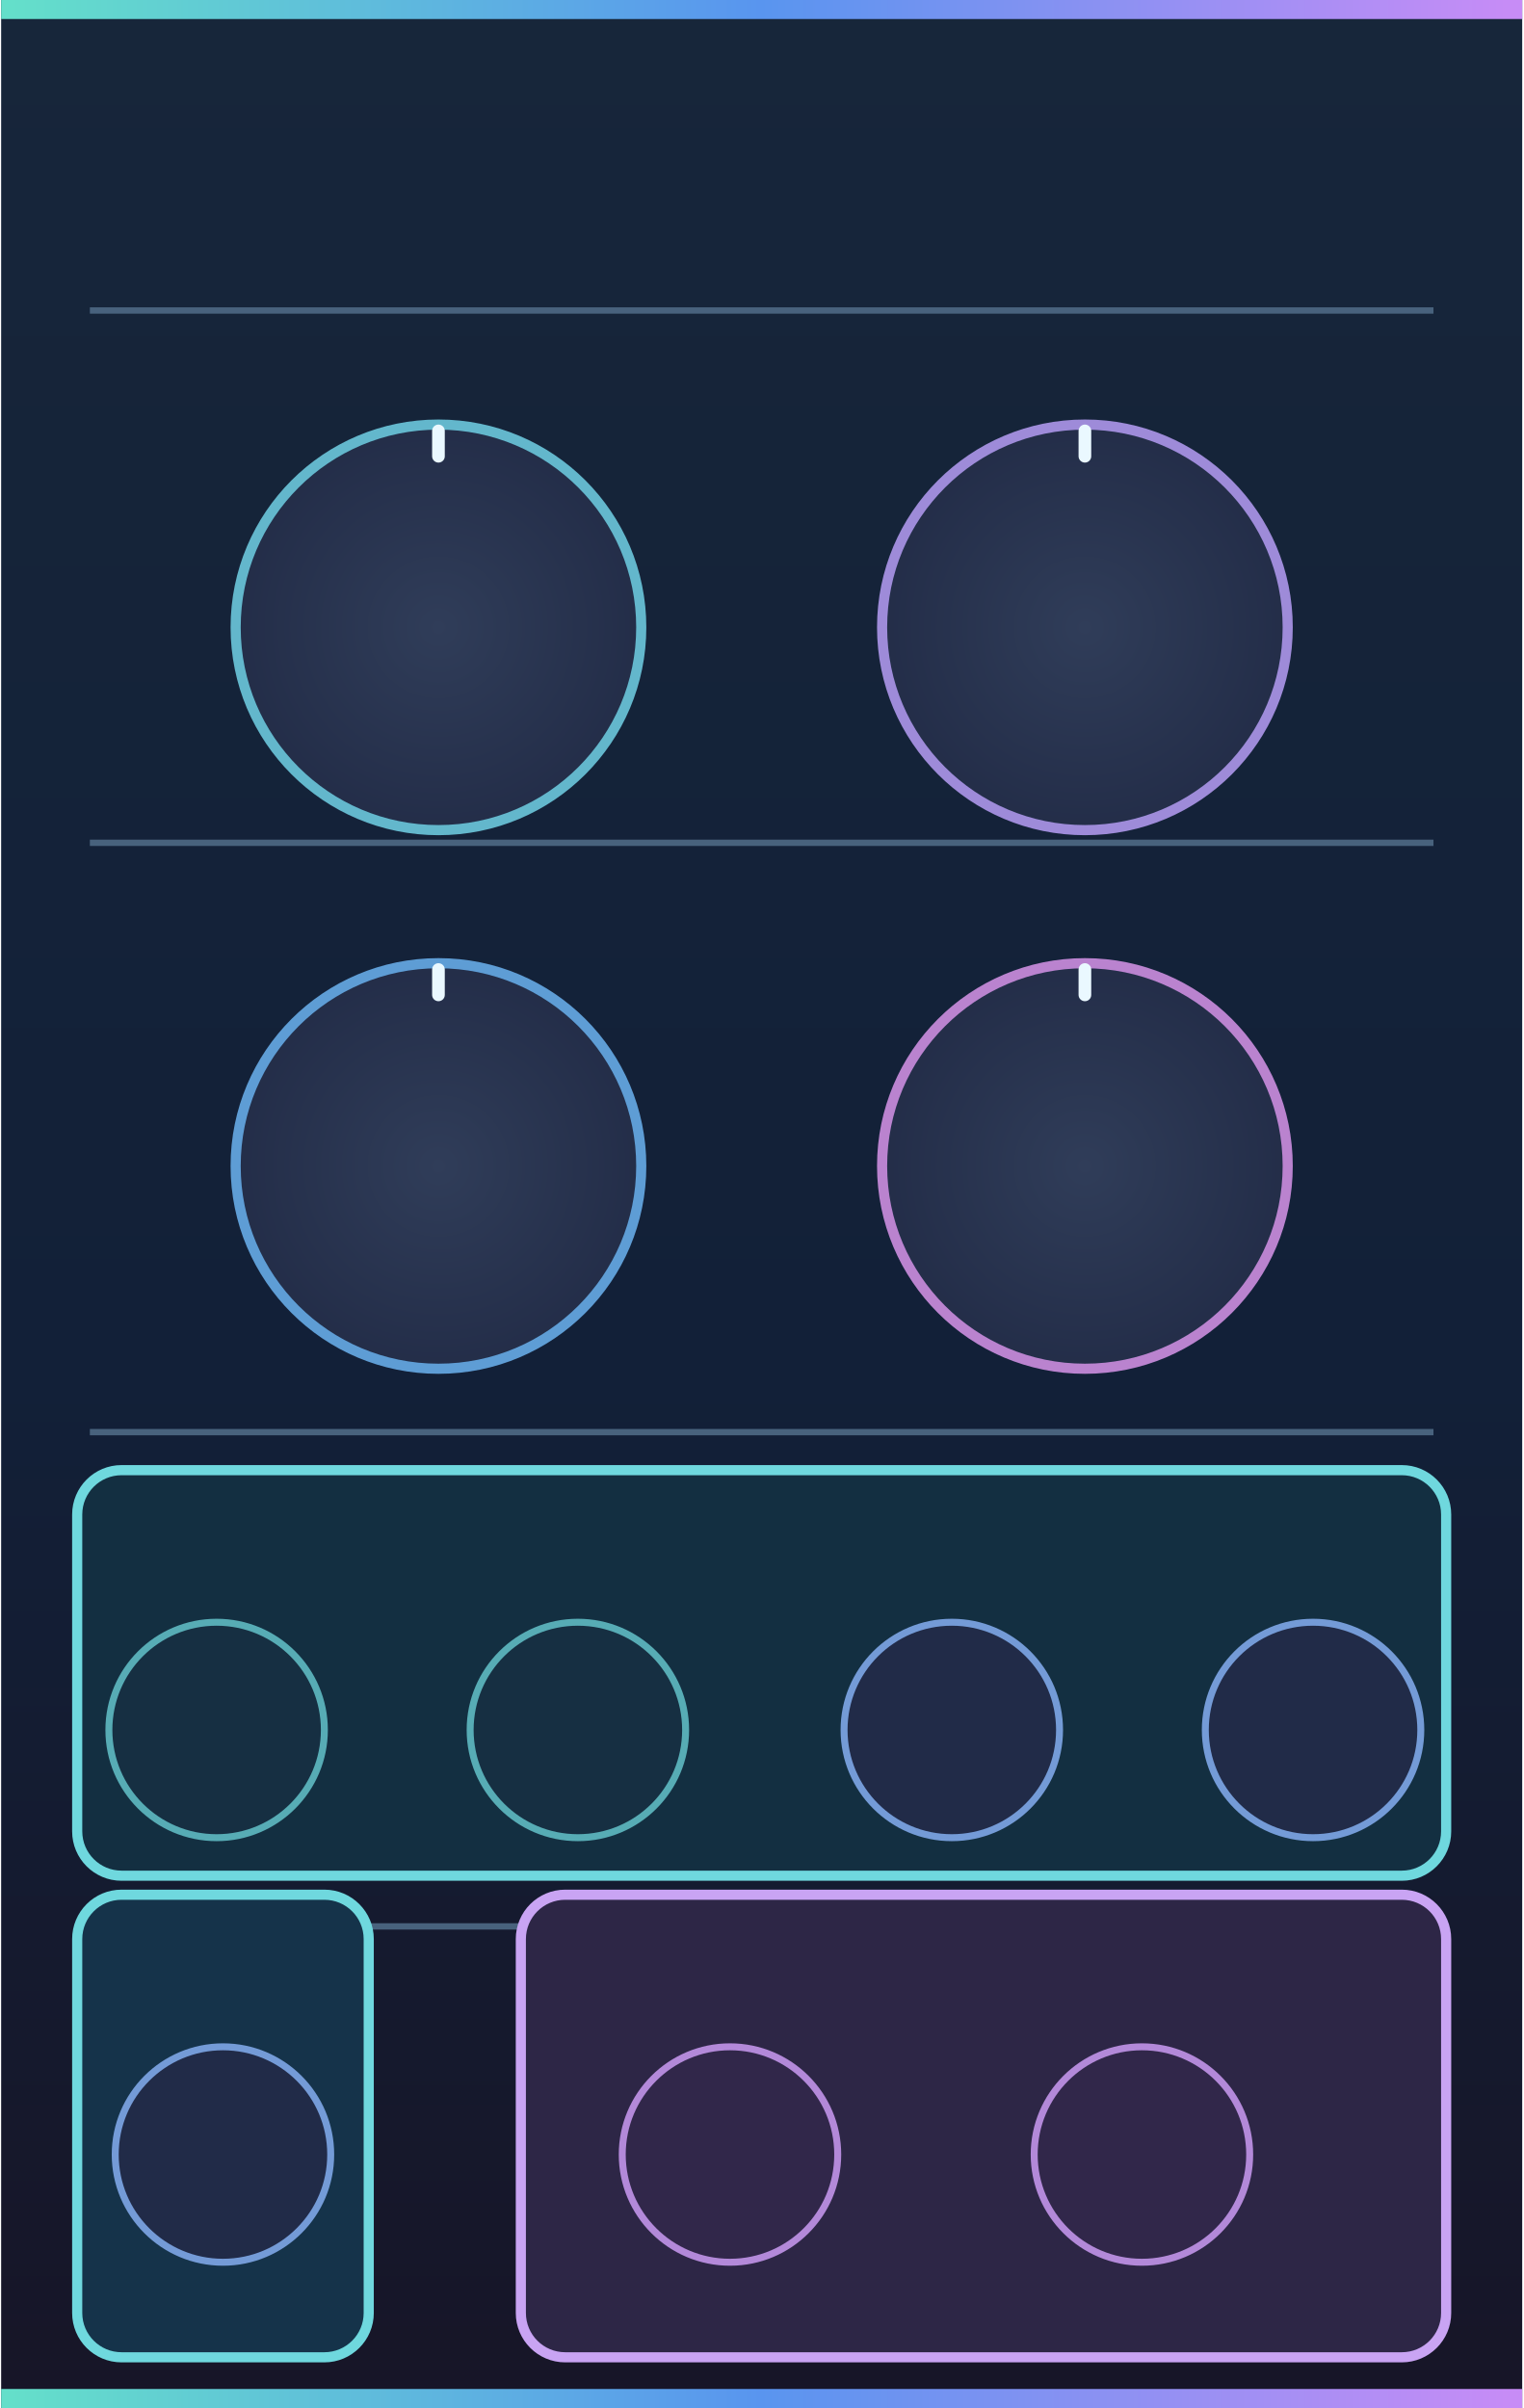
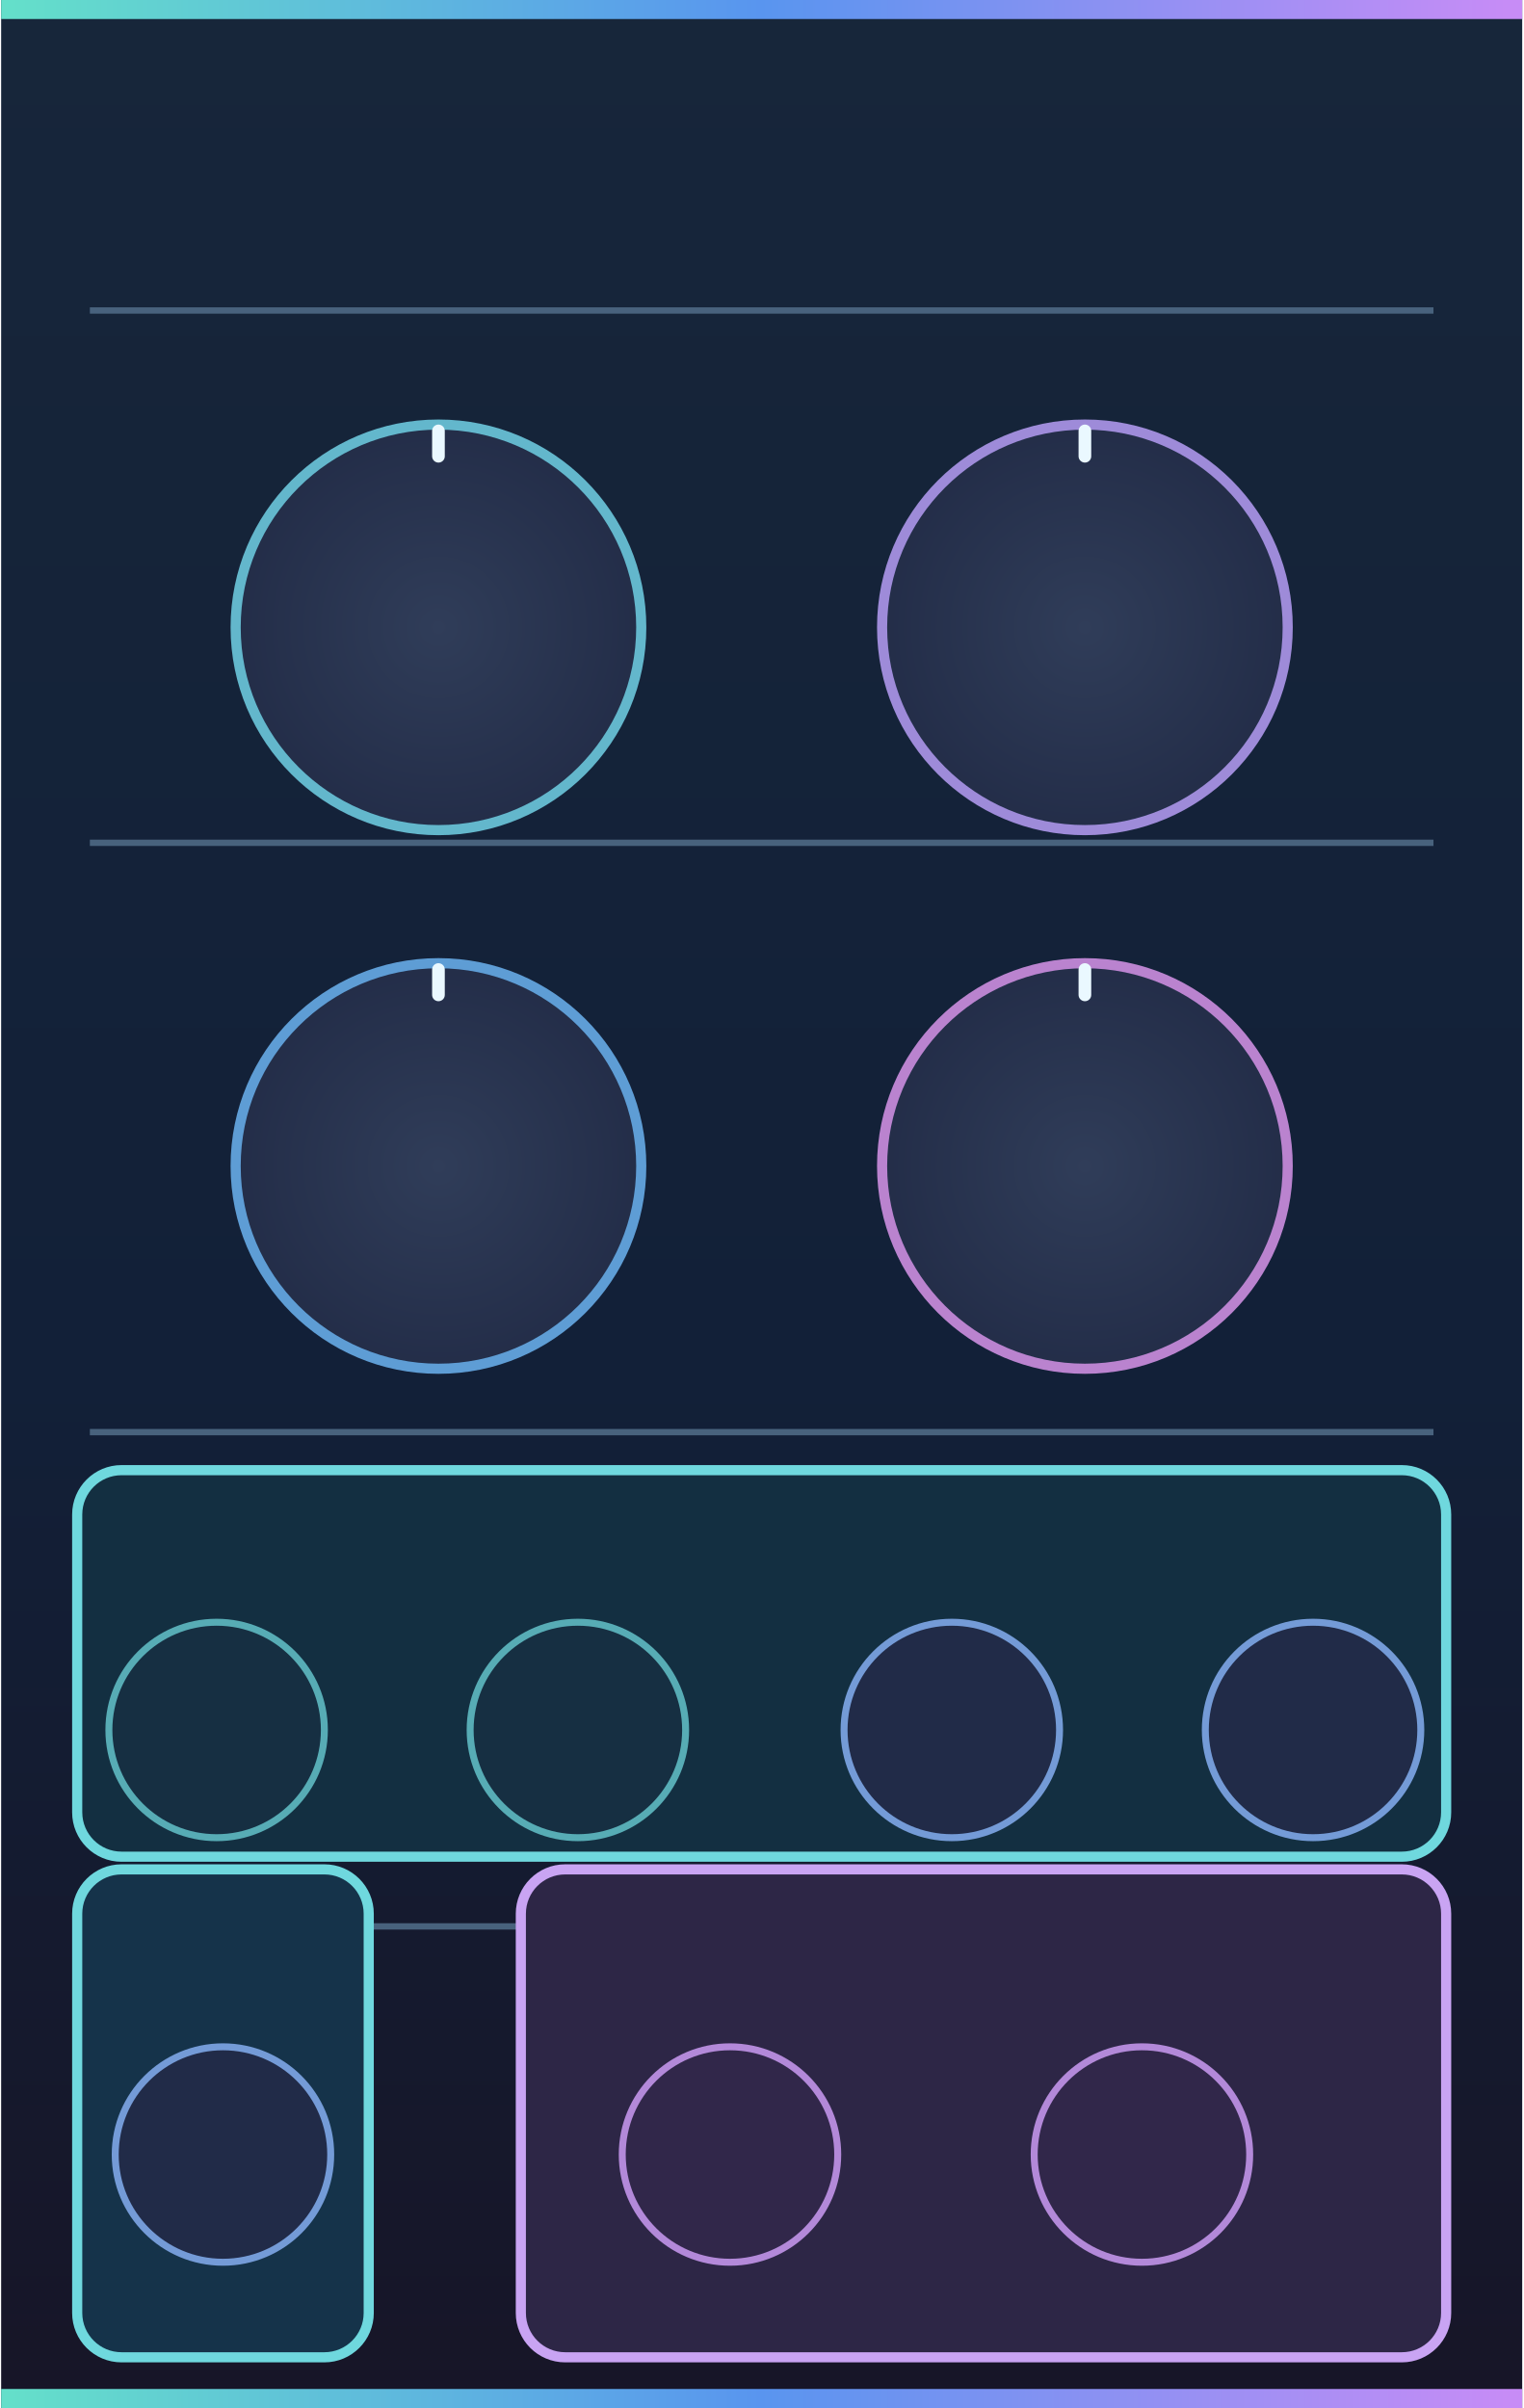
<svg xmlns="http://www.w3.org/2000/svg" width="81.28mm" height="128.5mm" viewBox="0 0 240 380">
  <defs>
    <linearGradient id="bg" x1="0" x2="0" y1="0" y2="1">
      <stop offset="0" stop-color="#17263a" />
      <stop offset="0.57" stop-color="#122038" />
      <stop offset="1" stop-color="#171527" />
    </linearGradient>
    <linearGradient id="accent" x1="0" x2="1" y1="0" y2="0">
      <stop offset="0" stop-color="#64dfca" />
      <stop offset="0.50" stop-color="#5995ef" />
      <stop offset="1" stop-color="#c78cf6" />
    </linearGradient>
    <radialGradient id="dial" cx="0.5" cy="0.5" r="0.7">
      <stop offset="0" stop-color="#303d59" />
      <stop offset="1" stop-color="#1e2742" />
    </radialGradient>
  </defs>
  <rect x="0" y="0" width="240" height="380" fill="url(#bg)" />
  <rect x="0" y="0" width="240" height="3" fill="url(#accent)" />
  <rect x="0" y="377" width="240" height="3" fill="url(#accent)" />
  <path d="M14 49H226M14 133H226M14 226H226M14 304H226" fill="none" stroke="#48627d" stroke-width="1" />
  <circle cx="69" cy="99" r="32" fill="url(#dial)" stroke="#63b7cc" stroke-width="1.6" />
  <circle cx="171" cy="99" r="32" fill="url(#dial)" stroke="#9e8bd9" stroke-width="1.6" />
  <circle cx="69" cy="184" r="32" fill="url(#dial)" stroke="#5e9dd5" stroke-width="1.6" />
  <circle cx="171" cy="184" r="32" fill="url(#dial)" stroke="#ba83cf" stroke-width="1.6" />
  <path d="M69 68V72M171 68V72M69 153V157M171 153V157" stroke="#eaf8ff" stroke-width="2" stroke-linecap="round" />
-   <rect id="echoInputRail" x="12" y="232" width="216" height="64" rx="7" fill="#132F41" stroke="#6FD8DE" stroke-width="1.6" />
-   <rect id="echoMixCvRail" x="12" y="299" width="46" height="73" rx="7" fill="#15334A" stroke="#6FD8DE" stroke-width="1.6" />
-   <rect id="echoOutputRail" x="82" y="299" width="146" height="73" rx="7" fill="#2D2646" stroke="#C9A4F3" stroke-width="1.6" />
+   <rect id="echoInputRail" x="12" y="232" width="216" height="61" rx="7" fill="#132F41" stroke="#6FD8DE" stroke-width="1.6" />
+   <rect id="echoMixCvRail" x="12" y="295" width="46" height="77" rx="7" fill="#15334A" stroke="#6FD8DE" stroke-width="1.6" />
+   <rect id="echoOutputRail" x="82" y="295" width="146" height="77" rx="7" fill="#2D2646" stroke="#C9A4F3" stroke-width="1.6" />
  <circle cx="34" cy="273" r="17" fill="#162f42" stroke="#57acb5" stroke-width="1.1" />
  <circle cx="91" cy="273" r="17" fill="#162f42" stroke="#57acb5" stroke-width="1.1" />
  <circle cx="150" cy="273" r="17" fill="#212b48" stroke="#749bd7" stroke-width="1.1" />
  <circle cx="207" cy="273" r="17" fill="#212b48" stroke="#749bd7" stroke-width="1.1" />
  <circle cx="35" cy="340" r="17" fill="#212b48" stroke="#749bd7" stroke-width="1.1" />
  <circle cx="115" cy="340" r="17" fill="#31274a" stroke="#b389d9" stroke-width="1.1" />
  <circle cx="180" cy="340" r="17" fill="#31274a" stroke="#b389d9" stroke-width="1.1" />
</svg>
